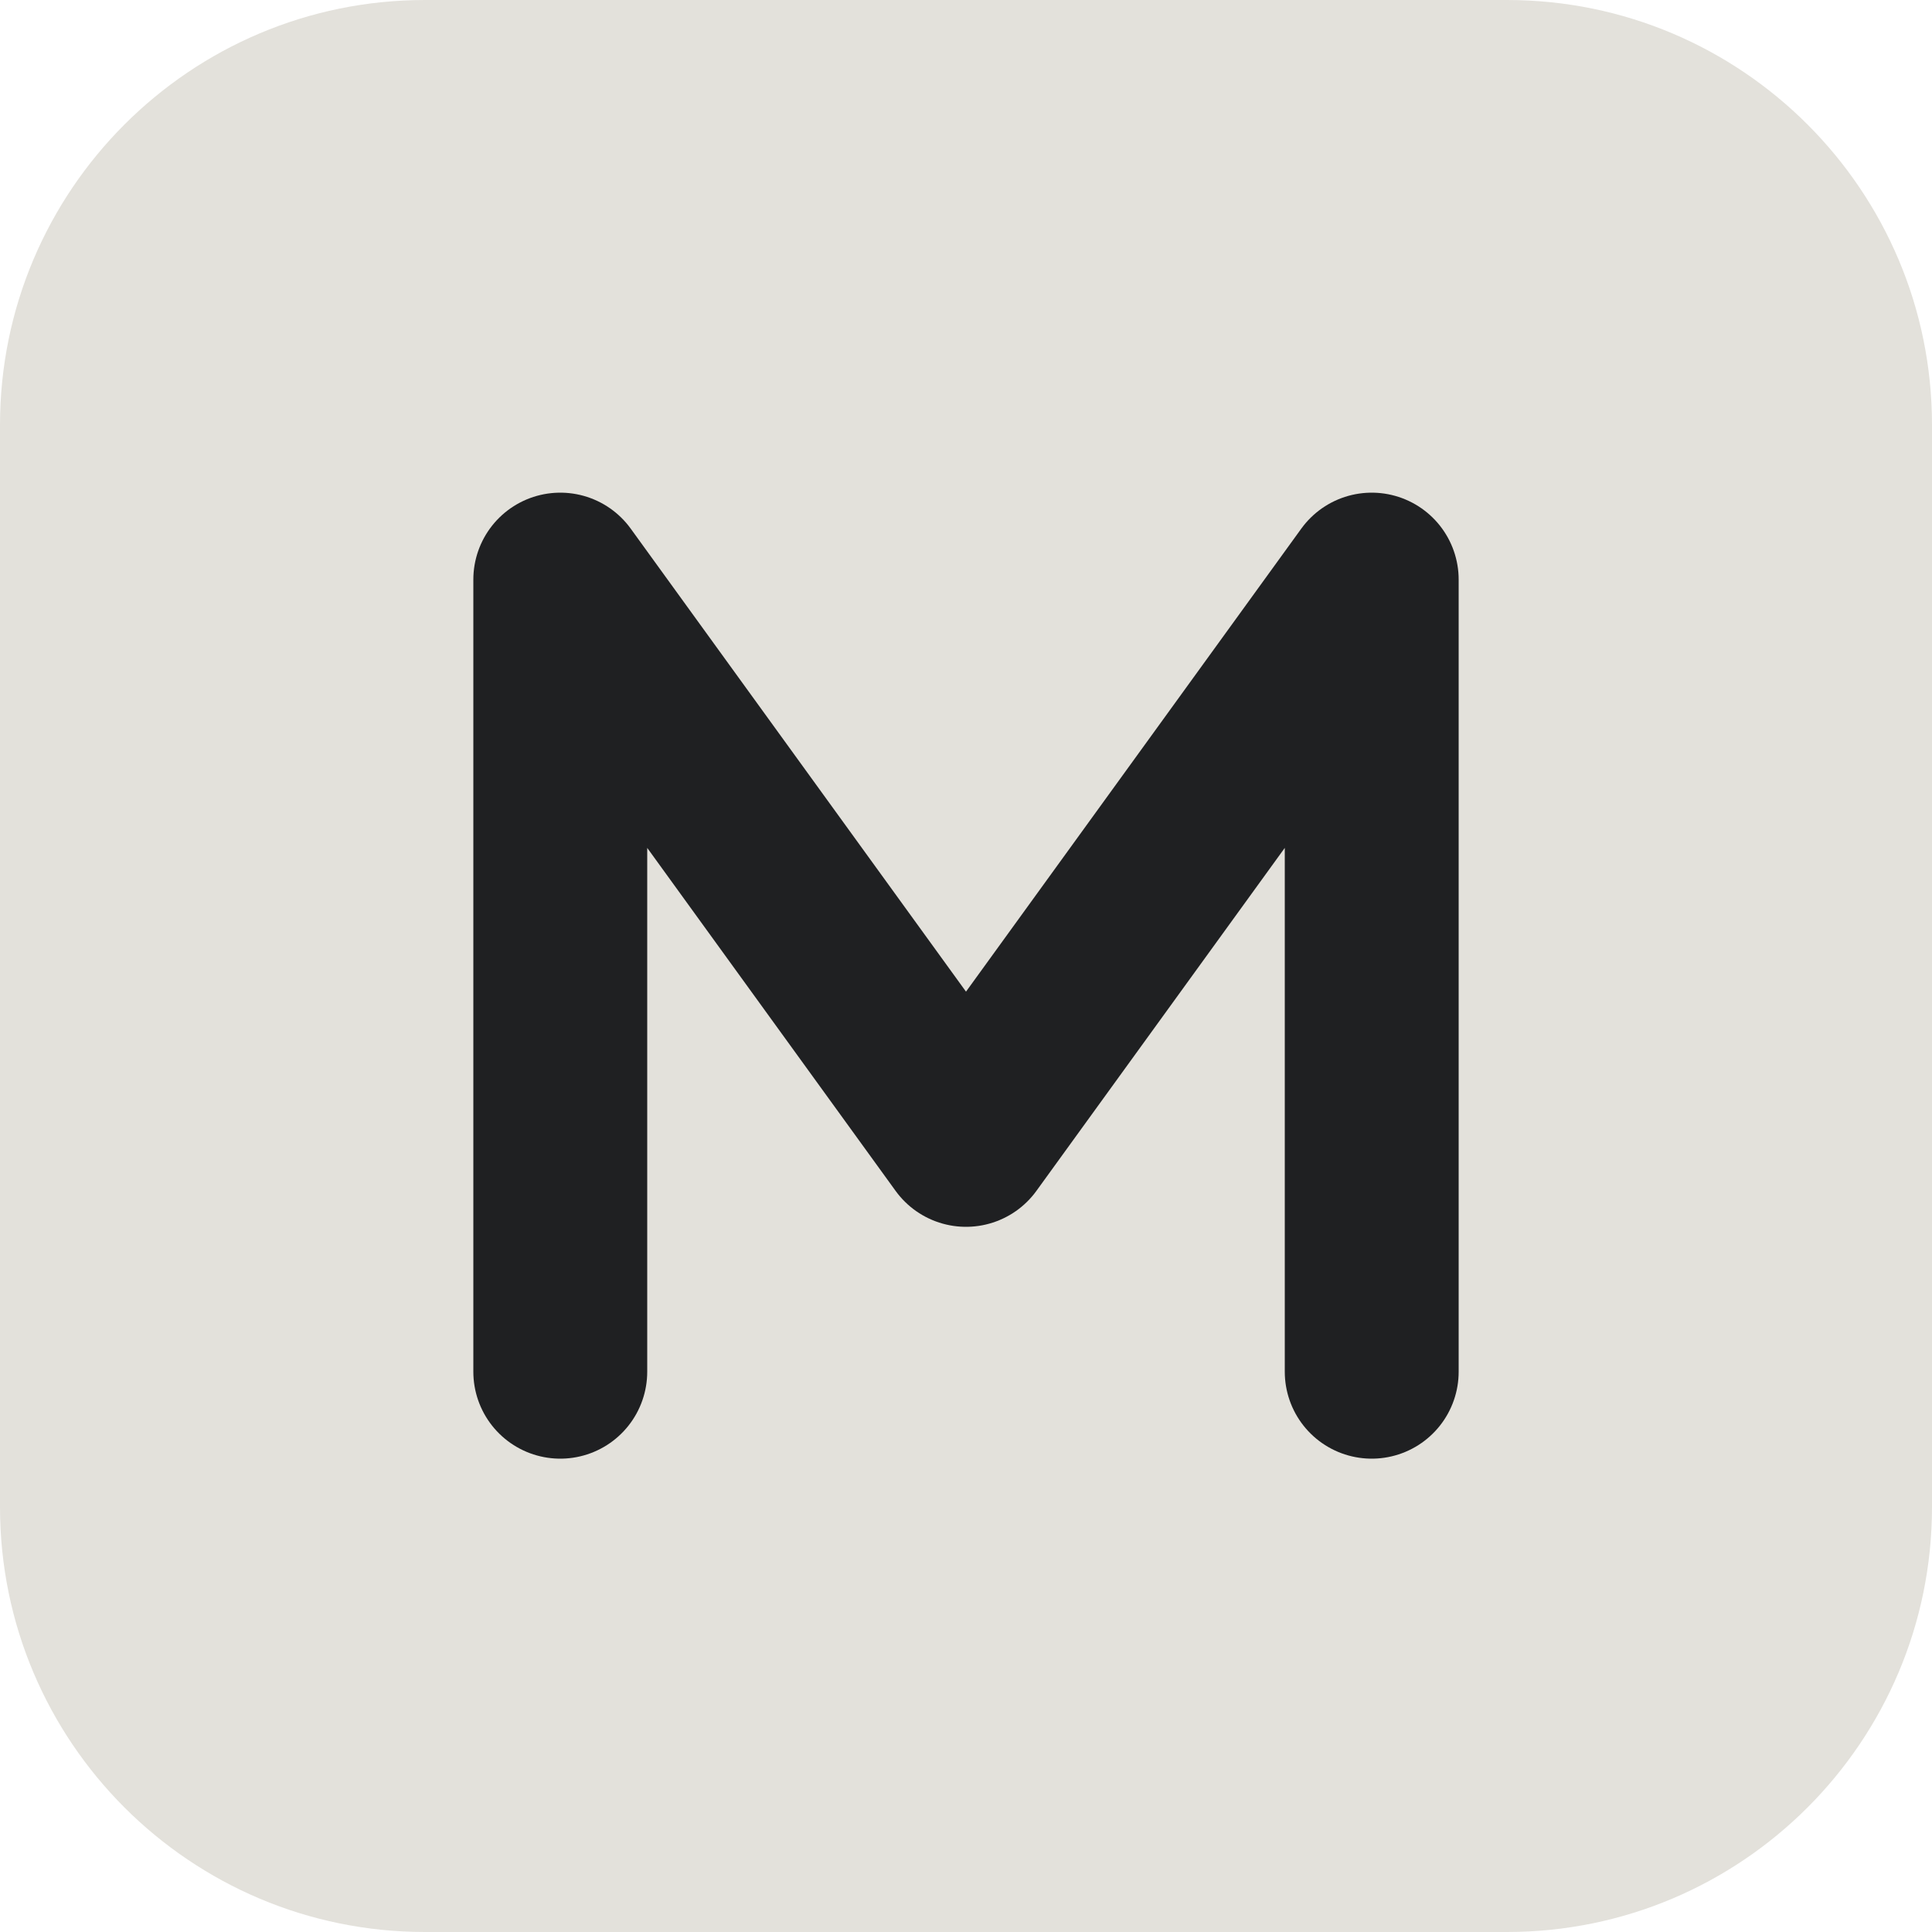
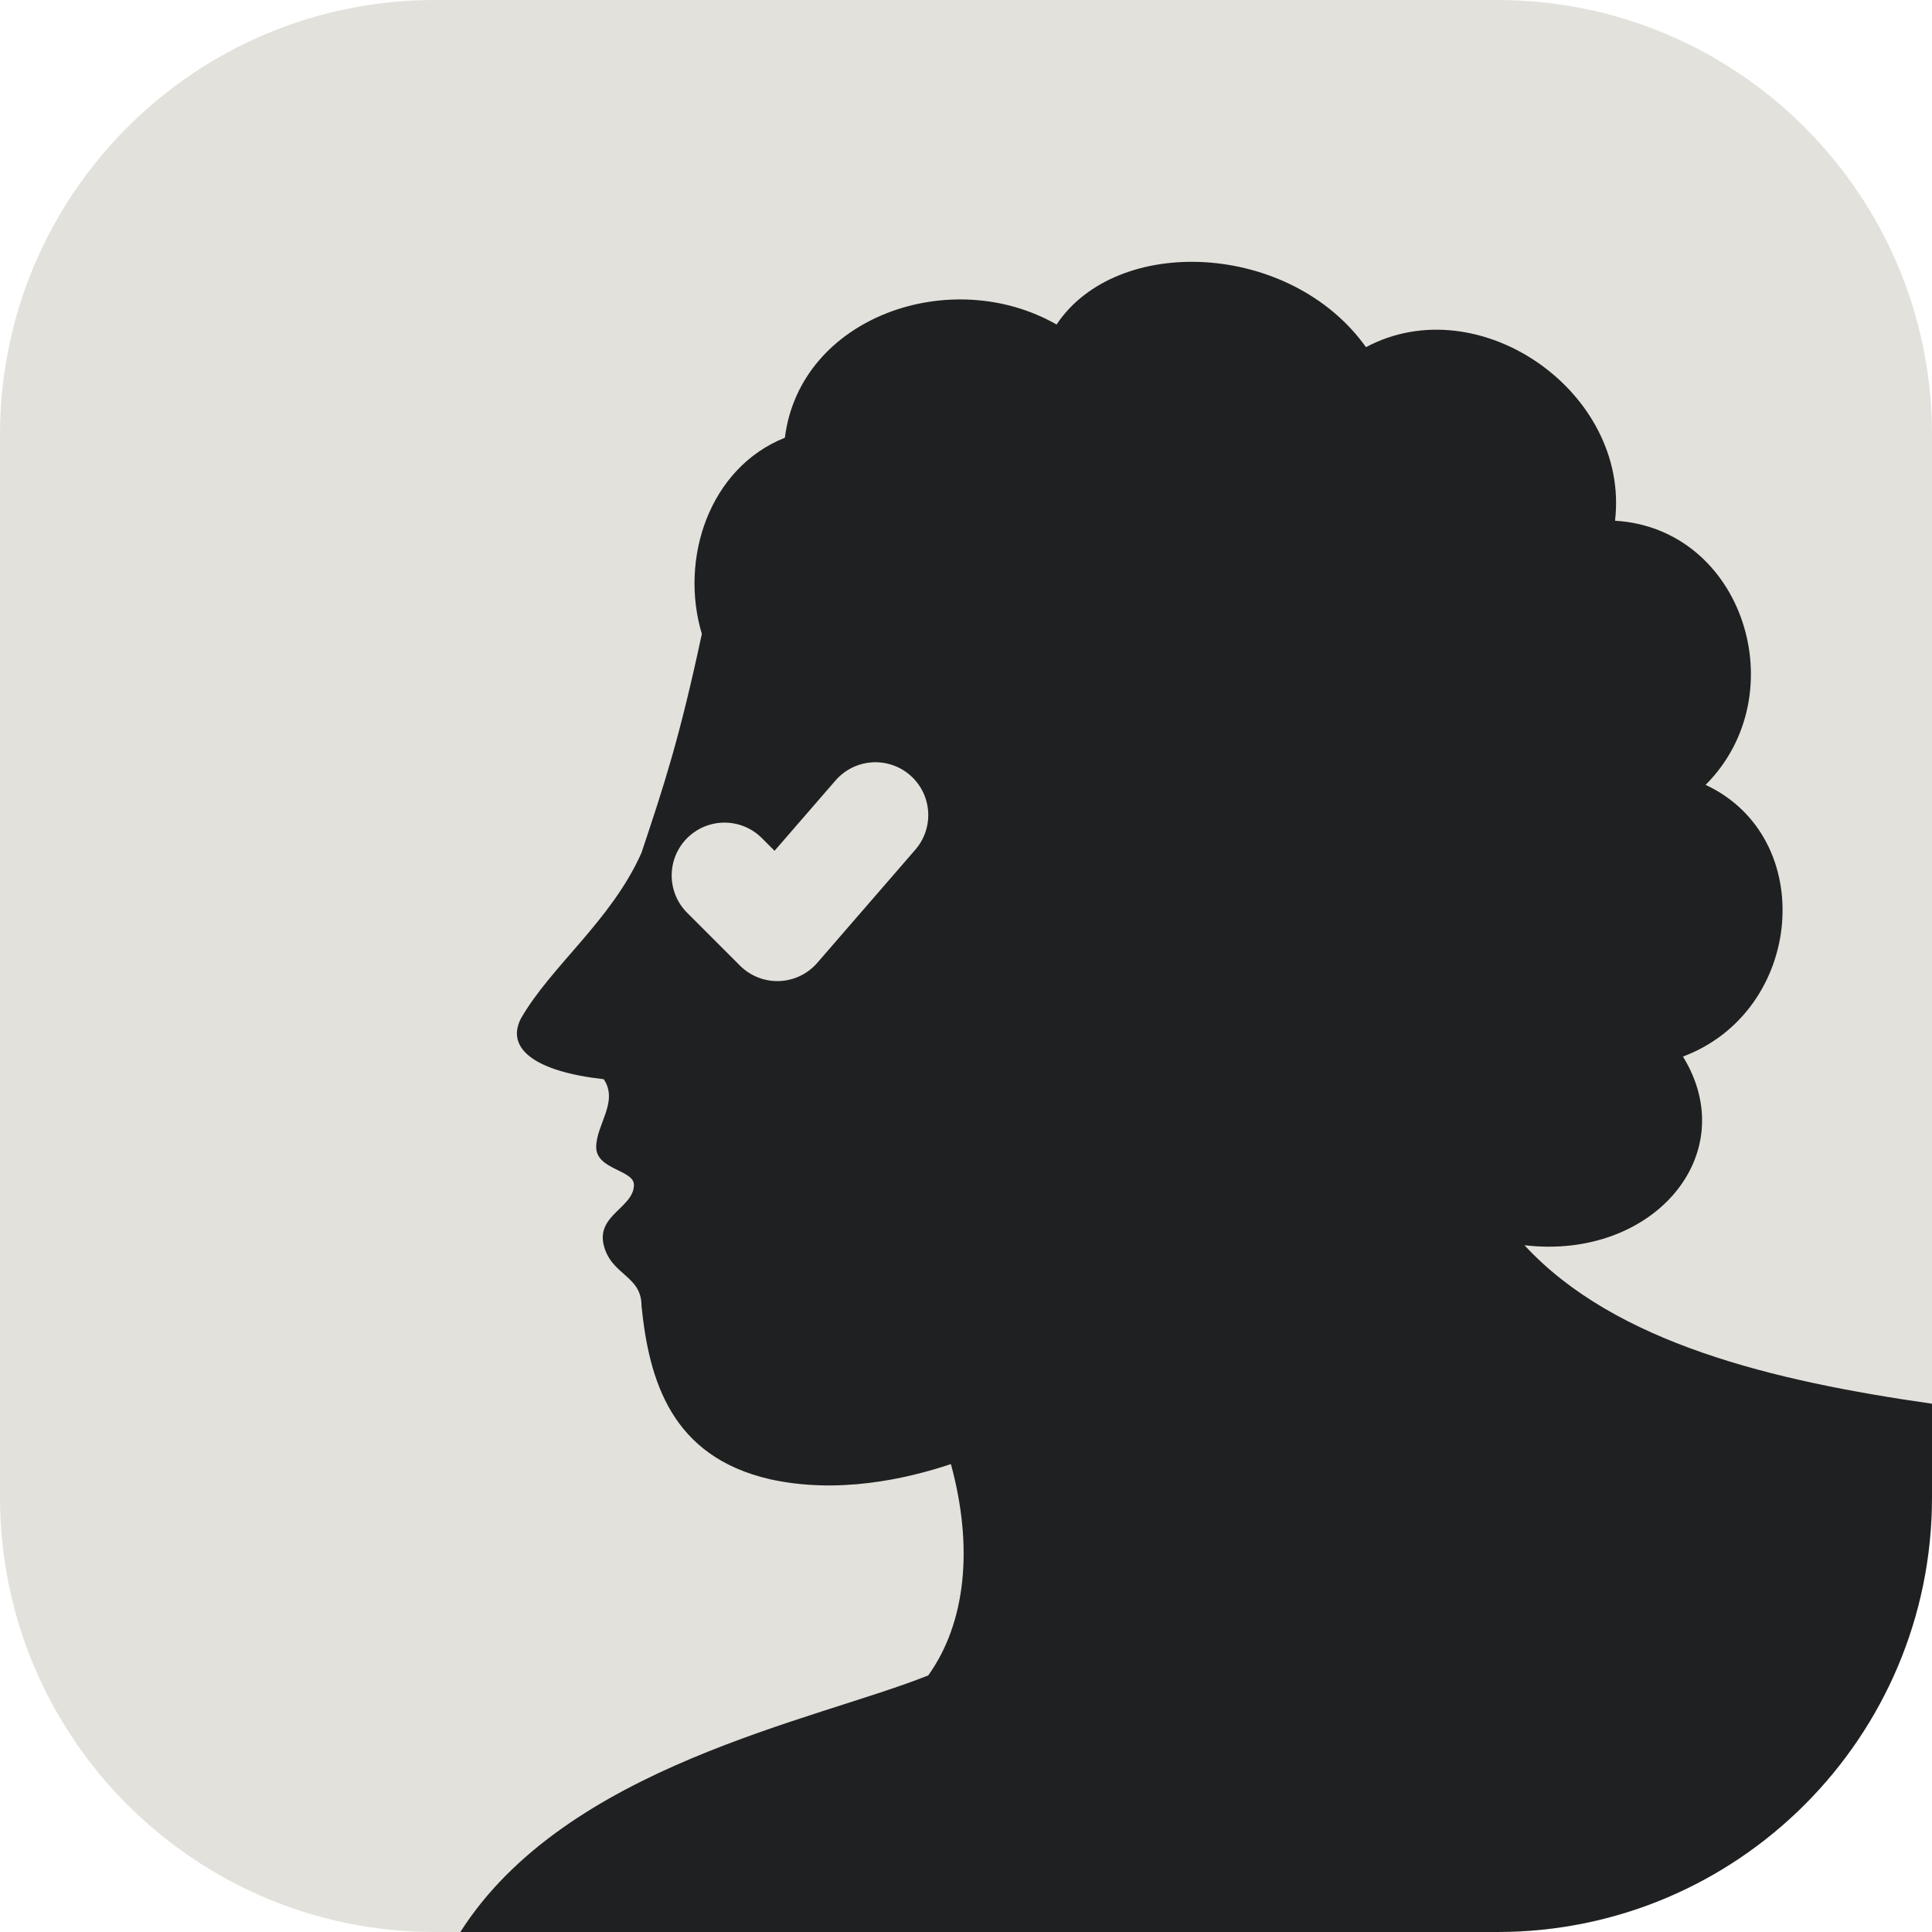
- <svg xmlns="http://www.w3.org/2000/svg" viewBox="0 0 100 100" role="img" aria-label="Manut AI">
-   <rect width="100" height="100" rx="22" fill="#E3E1DB" />
-   <path d="M29 71V30l21 29 21-29v41" fill="none" stroke="#1F2022" stroke-width="9" stroke-linecap="round" stroke-linejoin="round" />
+ <svg xmlns="http://www.w3.org/2000/svg" viewBox="0 0 512 512" role="img" aria-label="Manut AI">
+   <defs>
+     <clipPath id="r">
+       <rect width="512" height="512" rx="115.2" />
+     </clipPath>
+   </defs>
+   <g clip-path="url(#r)">
+     <rect width="512" height="512" fill="#E3E1DB" />
+     <path fill="#1F2022" d="M186 168 C180 196 176 208 170 226 C162 244 146 256 138 270 C134 278 142 284 160 286 C164 292 158 298 158 304 C158 310 168 310 168 314 C168 320 158 322 160 330 C162 338 170 338 170 346 C172 366 178 386 204 392 C222 396 240 392 252 388 C258 410 256 430 246 444 C216 456 150 468 122 512 L512 512 L512 372 C470 366 428 356 404 330 C438 334 462 306 446 280 C478 268 482 222 452 208 C476 184 462 140 428 138 C432 104 392 76 362 92 C342 64 296 62 280 86 C252 70 212 84 208 116 C188 124 180 148 186 168 Z" />
+     <path fill="none" stroke="#E3E1DB" stroke-width="28" stroke-linecap="round" stroke-linejoin="round" d="M192 232 L206 246 L232 216" />
+   </g>
</svg>
